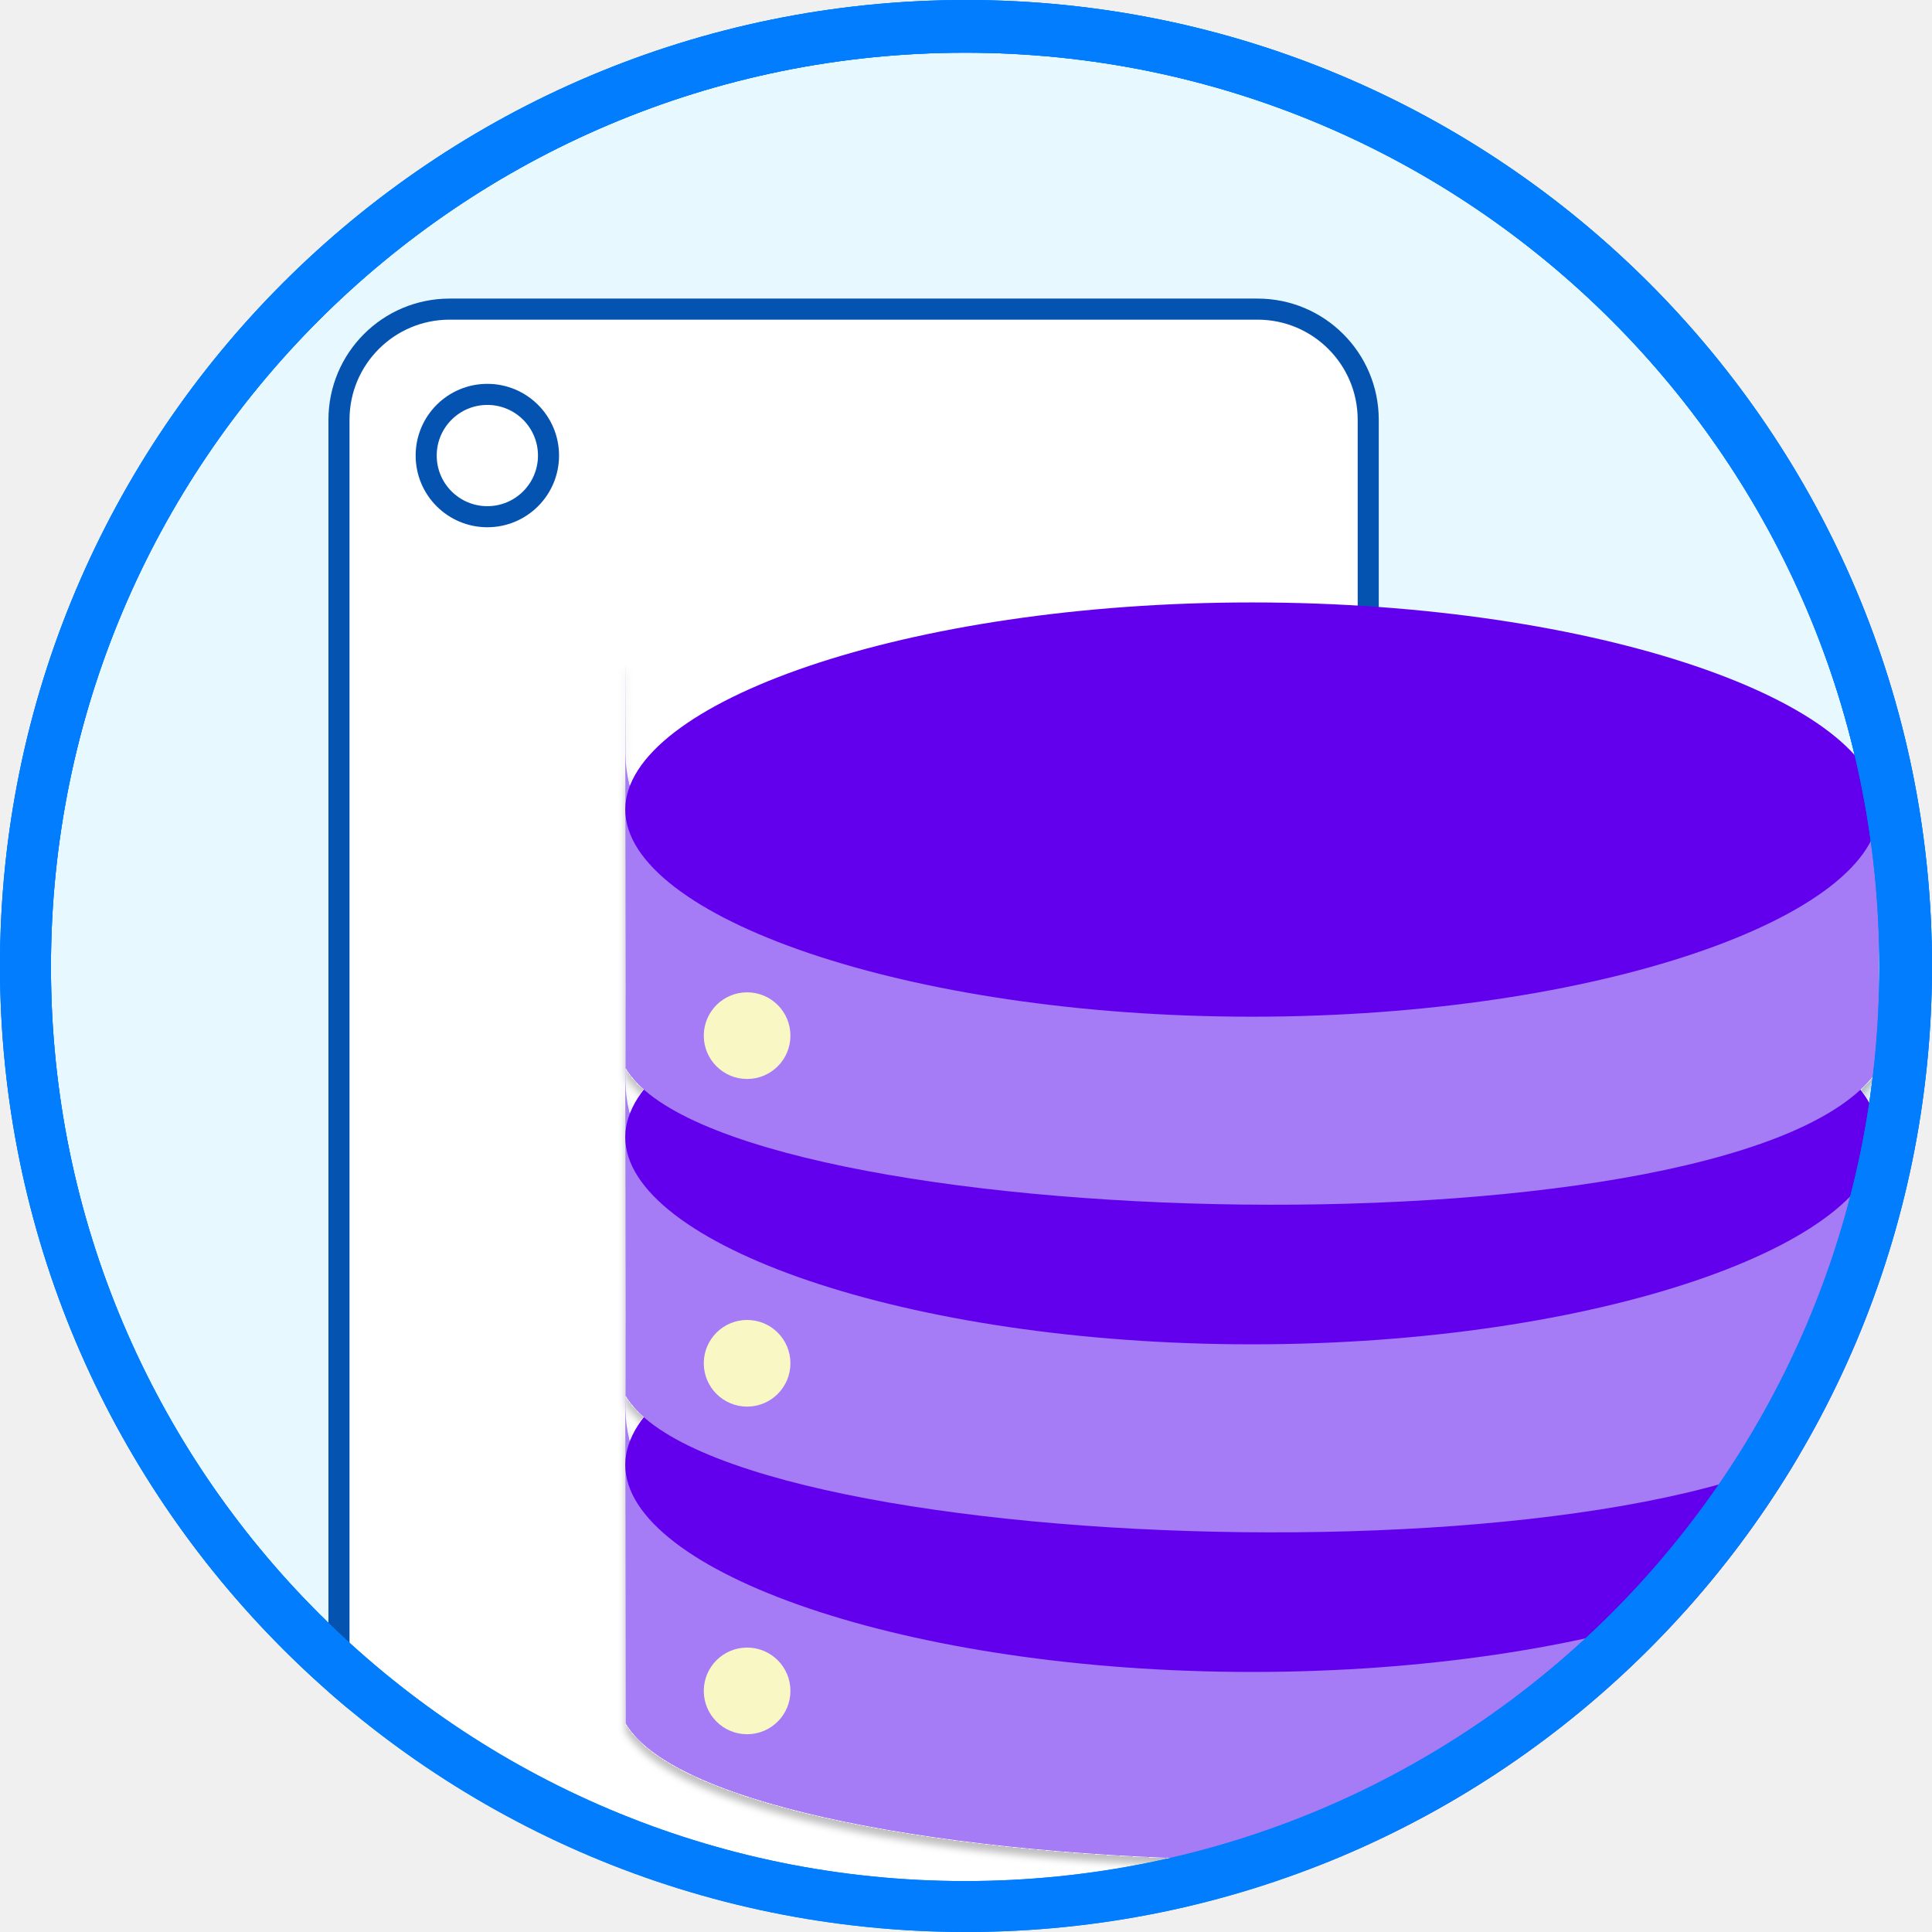
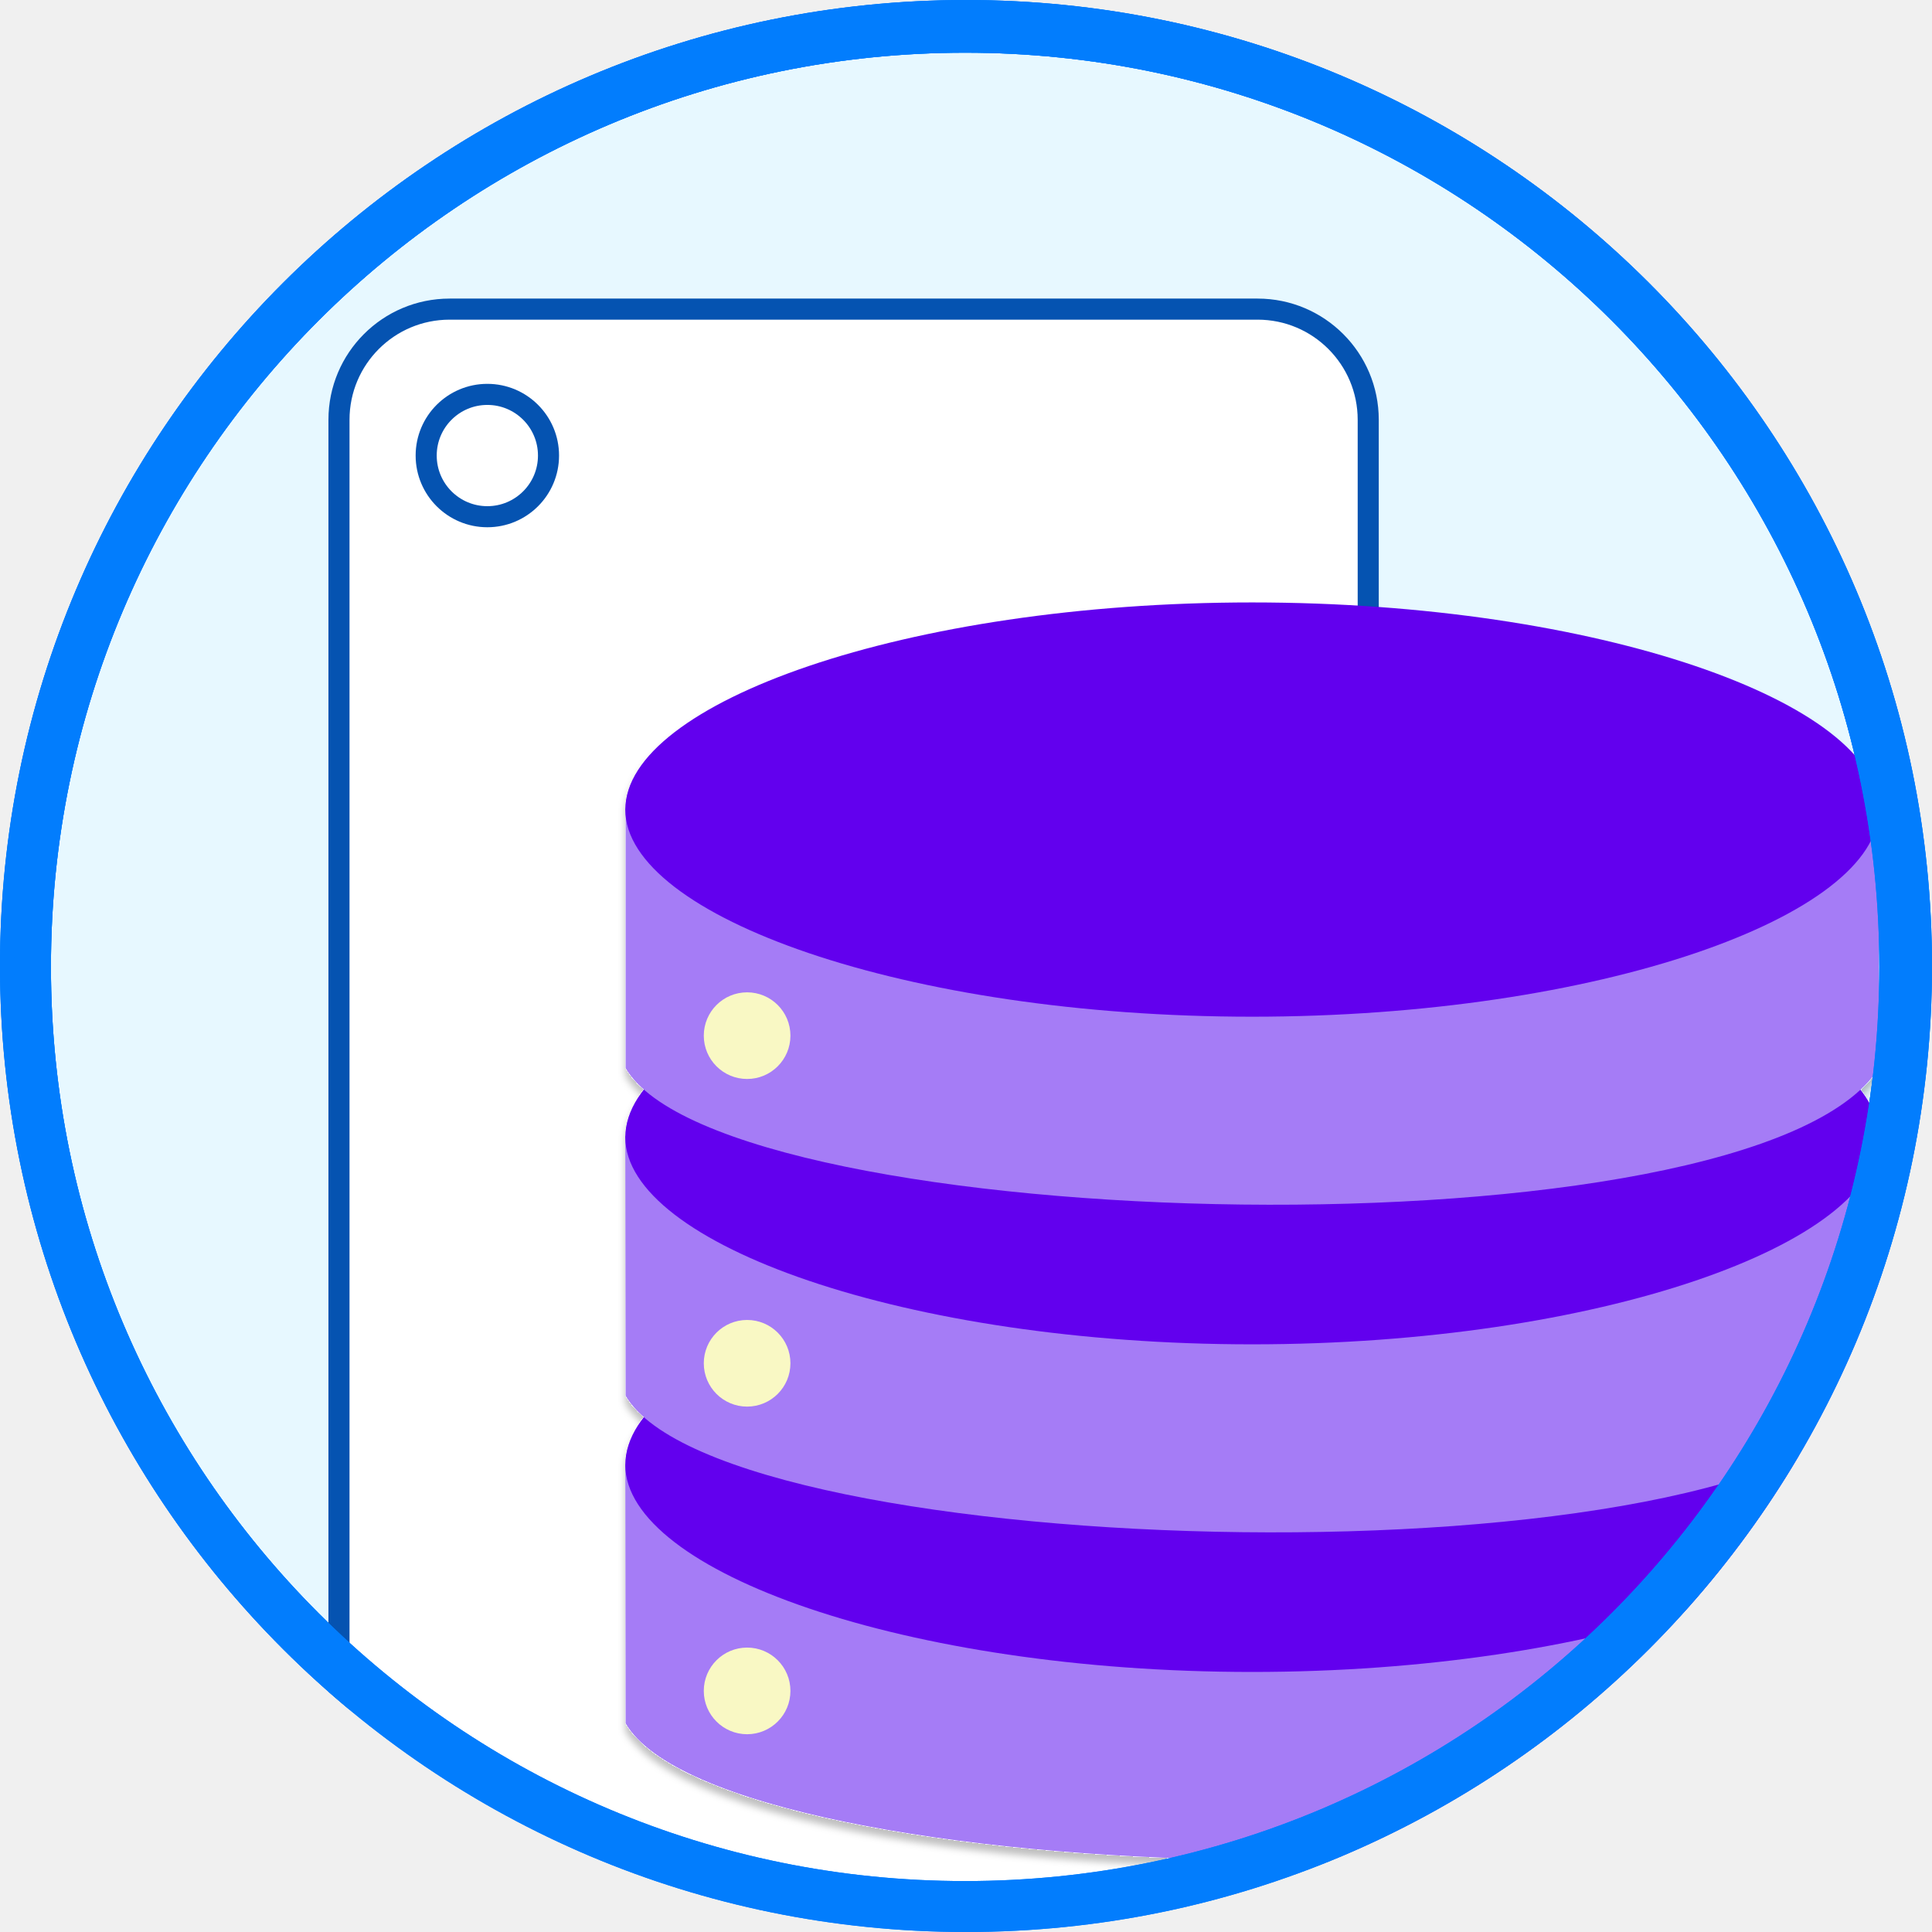
<svg xmlns="http://www.w3.org/2000/svg" width="1100" height="1100" viewBox="0 0 1100 1100" fill="none">
  <mask id="mask0_99_78" style="mask-type:alpha" maskUnits="userSpaceOnUse" x="0" y="0" width="1100" height="1100">
    <circle cx="550" cy="550" r="550" fill="#027DFD" />
    <circle cx="549.5" cy="550.5" r="520.5" fill="#E7F8FF" />
  </mask>
  <g mask="url(#mask0_99_78)">
    <circle cx="550" cy="550" r="550" fill="#027DFD" />
    <circle cx="549.5" cy="550.5" r="520.5" fill="#E7F8FF" />
    <rect x="193" y="176" width="586.01" height="1045" rx="63" fill="white" stroke="#0553B1" stroke-width="12" />
    <circle cx="277.474" cy="259.371" r="34.824" stroke="#0553B1" stroke-width="12" />
    <g filter="url(#filter0_d_99_78)">
-       <path d="M356.199 981.23C356.199 981.23 355.752 620.221 356.199 802.723C356.642 983.429 1056.27 979.246 1069.58 803.473C1069.54 746.14 1069.56 716.103 1069.77 798.183C1069.77 799.963 1069.71 801.727 1069.58 803.473C1069.63 872.544 1069.77 981.23 1069.77 981.23C998.133 1092.48 412.069 1077.08 356.199 981.23Z" fill="#A57CF6" />
+       <path d="M356 833.5C356 828.973 356.005 829.543 356.013 833.716C359.516 862.516 1056.29 976.417 1069.58 803.436C1069.53 746.127 1069.55 716.121 1069.77 798.183C1069.77 799.963 1069.71 801.714 1069.58 803.436C1069.63 872.505 1069.77 981.23 1069.77 981.23C998.133 1092.48 412.069 1077.08 356.199 981.23C356.199 981.23 356.058 856.019 356.013 833.716C356.004 833.644 356 833.571 356 833.5Z" fill="#A57CF6" />
      <path d="M1069.77 834.006C1069.77 894.729 909.987 951.94 712.885 951.94C515.783 951.94 356 894.729 356 834.006C356 773.283 515.783 716.072 712.885 716.072C909.987 716.072 1069.77 773.283 1069.77 834.006Z" fill="#6200EE" />
      <circle cx="425.373" cy="962.731" r="24.666" fill="#F9F8C4" />
-       <path d="M356.199 794.694C356.199 794.694 355.752 433.685 356.199 616.187C356.642 796.893 1056.27 792.71 1069.58 616.937C1069.54 559.604 1069.56 529.567 1069.77 611.647C1069.77 613.427 1069.71 615.191 1069.58 616.937C1069.63 686.008 1069.77 794.694 1069.77 794.694C998.133 905.945 412.069 890.544 356.199 794.694Z" fill="#A57CF6" />
+       <path d="M356 646.5C356 646.09 356.001 646.111 356.002 646.52C357.188 654.651 1056.27 789.758 1069.58 616.894C1069.53 559.589 1069.55 529.588 1069.77 611.647C1069.77 613.427 1069.71 615.176 1069.58 616.894C1069.63 685.962 1069.77 794.694 1069.77 794.694C998.133 905.945 412.069 890.544 356.199 794.694C356.199 794.694 356.02 654.097 356.002 646.52C356.001 646.514 356 646.507 356 646.5Z" fill="#A57CF6" />
      <path d="M1069.77 647.47C1069.77 708.193 909.987 765.404 712.885 765.404C515.783 765.404 356 708.193 356 647.47C356 586.747 515.783 529.536 712.885 529.536C909.987 529.536 1069.77 586.747 1069.77 647.47Z" fill="#6200EE" />
      <circle cx="425.373" cy="776.195" r="24.666" fill="#F9F8C4" />
-       <path d="M356.199 608.158C356.199 608.158 355.752 247.149 356.199 429.651C356.642 610.357 1056.27 606.174 1069.58 430.402C1069.54 373.068 1069.56 343.031 1069.77 425.111C1069.77 426.891 1069.71 428.655 1069.58 430.402C1069.63 499.472 1069.77 608.159 1069.77 608.159C998.133 719.409 412.069 704.008 356.199 608.158Z" fill="#A57CF6" />
+       <path d="M356.199 608.158V459C356.199 512.123 1056.26 604.239 1069.58 430.372C1069.53 373.058 1069.55 343.045 1069.77 425.111C1069.77 426.891 1069.71 428.644 1069.58 430.372C1069.63 499.44 1069.77 608.158 1069.77 608.158C998.133 719.409 412.069 704.008 356.199 608.158Z" fill="#A57CF6" />
      <path d="M1069.77 460.934C1069.77 521.657 909.987 578.868 712.885 578.868C515.783 578.868 356 521.657 356 460.934C356 400.211 515.783 343 712.885 343C909.987 343 1069.77 400.211 1069.77 460.934Z" fill="#6200EE" />
      <circle cx="425.373" cy="589.659" r="24.666" fill="#F9F8C4" />
    </g>
  </g>
  <mask id="path-16-inside-1_99_78" fill="white">
    <path fill-rule="evenodd" clip-rule="evenodd" d="M550 1100C853.757 1100 1100 853.757 1100 550C1100 246.243 853.757 0 550 0C246.243 0 0 246.243 0 550C0 853.757 246.243 1100 550 1100ZM549.5 1071C836.964 1071 1070 837.964 1070 550.5C1070 263.036 836.964 30 549.5 30C262.036 30 29 263.036 29 550.5C29 837.964 262.036 1071 549.5 1071Z" />
  </mask>
  <path fill-rule="evenodd" clip-rule="evenodd" d="M550 1100C853.757 1100 1100 853.757 1100 550C1100 246.243 853.757 0 550 0C246.243 0 0 246.243 0 550C0 853.757 246.243 1100 550 1100ZM549.5 1071C836.964 1071 1070 837.964 1070 550.5C1070 263.036 836.964 30 549.5 30C262.036 30 29 263.036 29 550.5C29 837.964 262.036 1071 549.5 1071Z" fill="#027DFD" />
  <path d="M1092 550C1092 849.338 849.338 1092 550 1092V1108C858.175 1108 1108 858.175 1108 550H1092ZM550 8C849.338 8 1092 250.662 1092 550H1108C1108 241.825 858.175 -8 550 -8V8ZM8 550C8 250.662 250.662 8 550 8V-8C241.825 -8 -8 241.825 -8 550H8ZM550 1092C250.662 1092 8 849.338 8 550H-8C-8 858.175 241.825 1108 550 1108V1092ZM1062 550.5C1062 833.546 832.546 1063 549.5 1063V1079C841.383 1079 1078 842.383 1078 550.5H1062ZM549.5 38C832.546 38 1062 267.454 1062 550.5H1078C1078 258.618 841.383 22 549.5 22V38ZM37 550.5C37 267.454 266.454 38 549.5 38V22C257.618 22 21 258.618 21 550.5H37ZM549.5 1063C266.454 1063 37 833.546 37 550.5H21C21 842.383 257.618 1079 549.5 1079V1063Z" fill="#027DFD" mask="url(#path-16-inside-1_99_78)" />
  <defs>
    <filter id="filter0_d_99_78" x="352" y="343" width="721.77" height="724" filterUnits="userSpaceOnUse" color-interpolation-filters="sRGB">
      <feFlood flood-opacity="0" result="BackgroundImageFix" />
      <feColorMatrix in="SourceAlpha" type="matrix" values="0 0 0 0 0 0 0 0 0 0 0 0 0 0 0 0 0 0 127 0" result="hardAlpha" />
      <feOffset dy="4" />
      <feGaussianBlur stdDeviation="2" />
      <feComposite in2="hardAlpha" operator="out" />
      <feColorMatrix type="matrix" values="0 0 0 0 0 0 0 0 0 0 0 0 0 0 0 0 0 0 0.25 0" />
      <feBlend mode="normal" in2="BackgroundImageFix" result="effect1_dropShadow_99_78" />
      <feBlend mode="normal" in="SourceGraphic" in2="effect1_dropShadow_99_78" result="shape" />
    </filter>
  </defs>
</svg>
